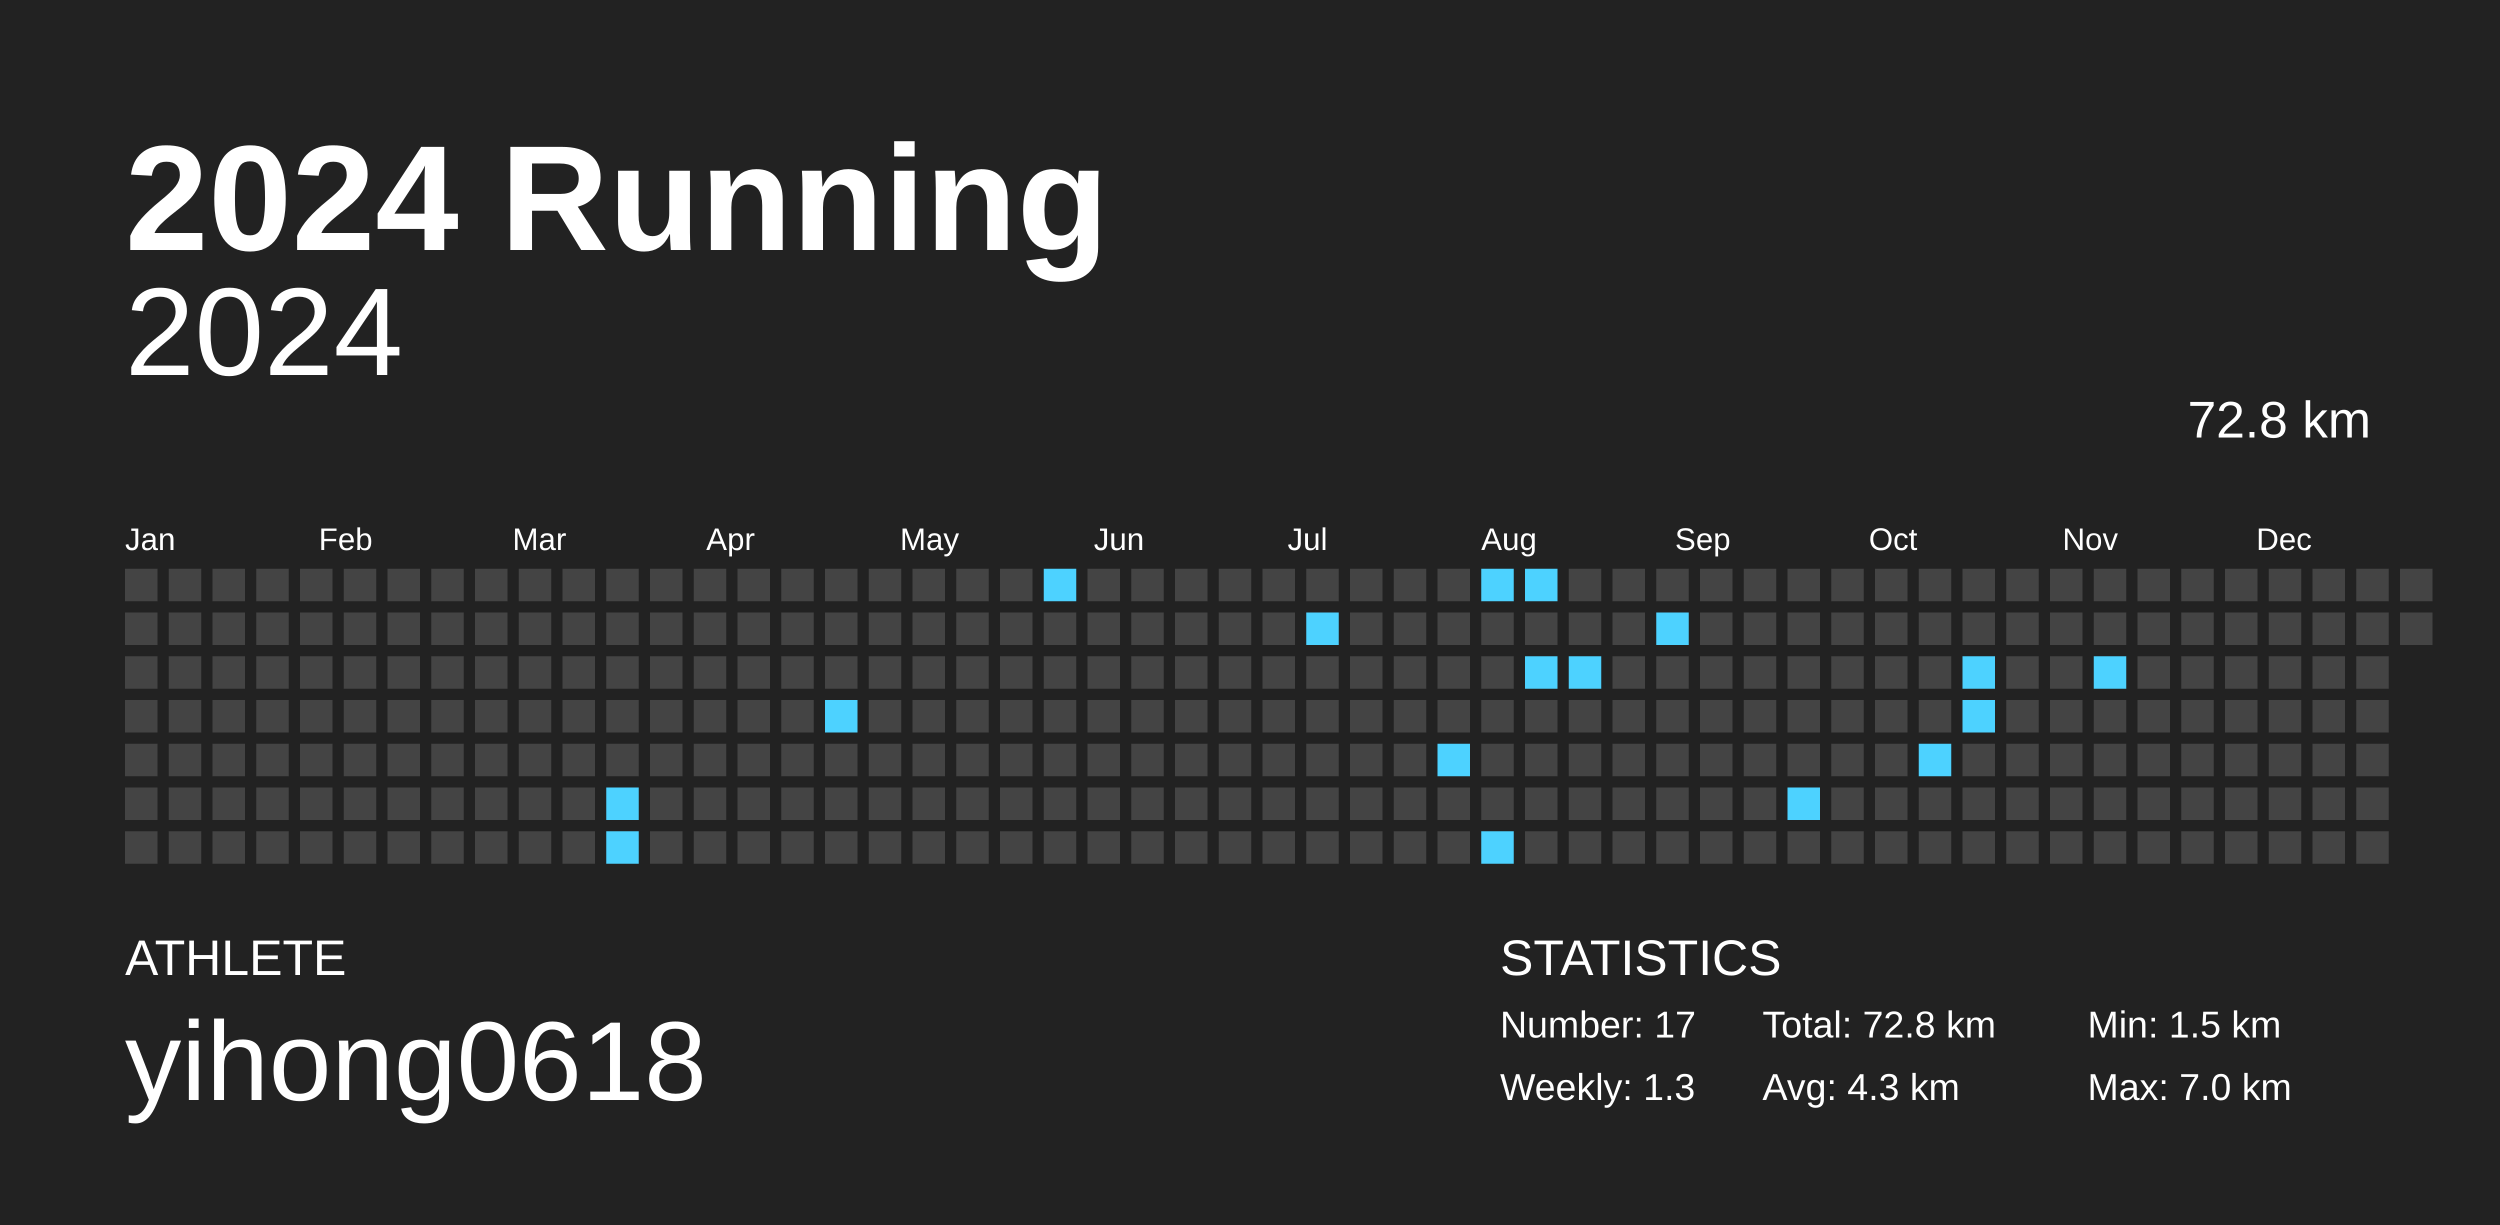
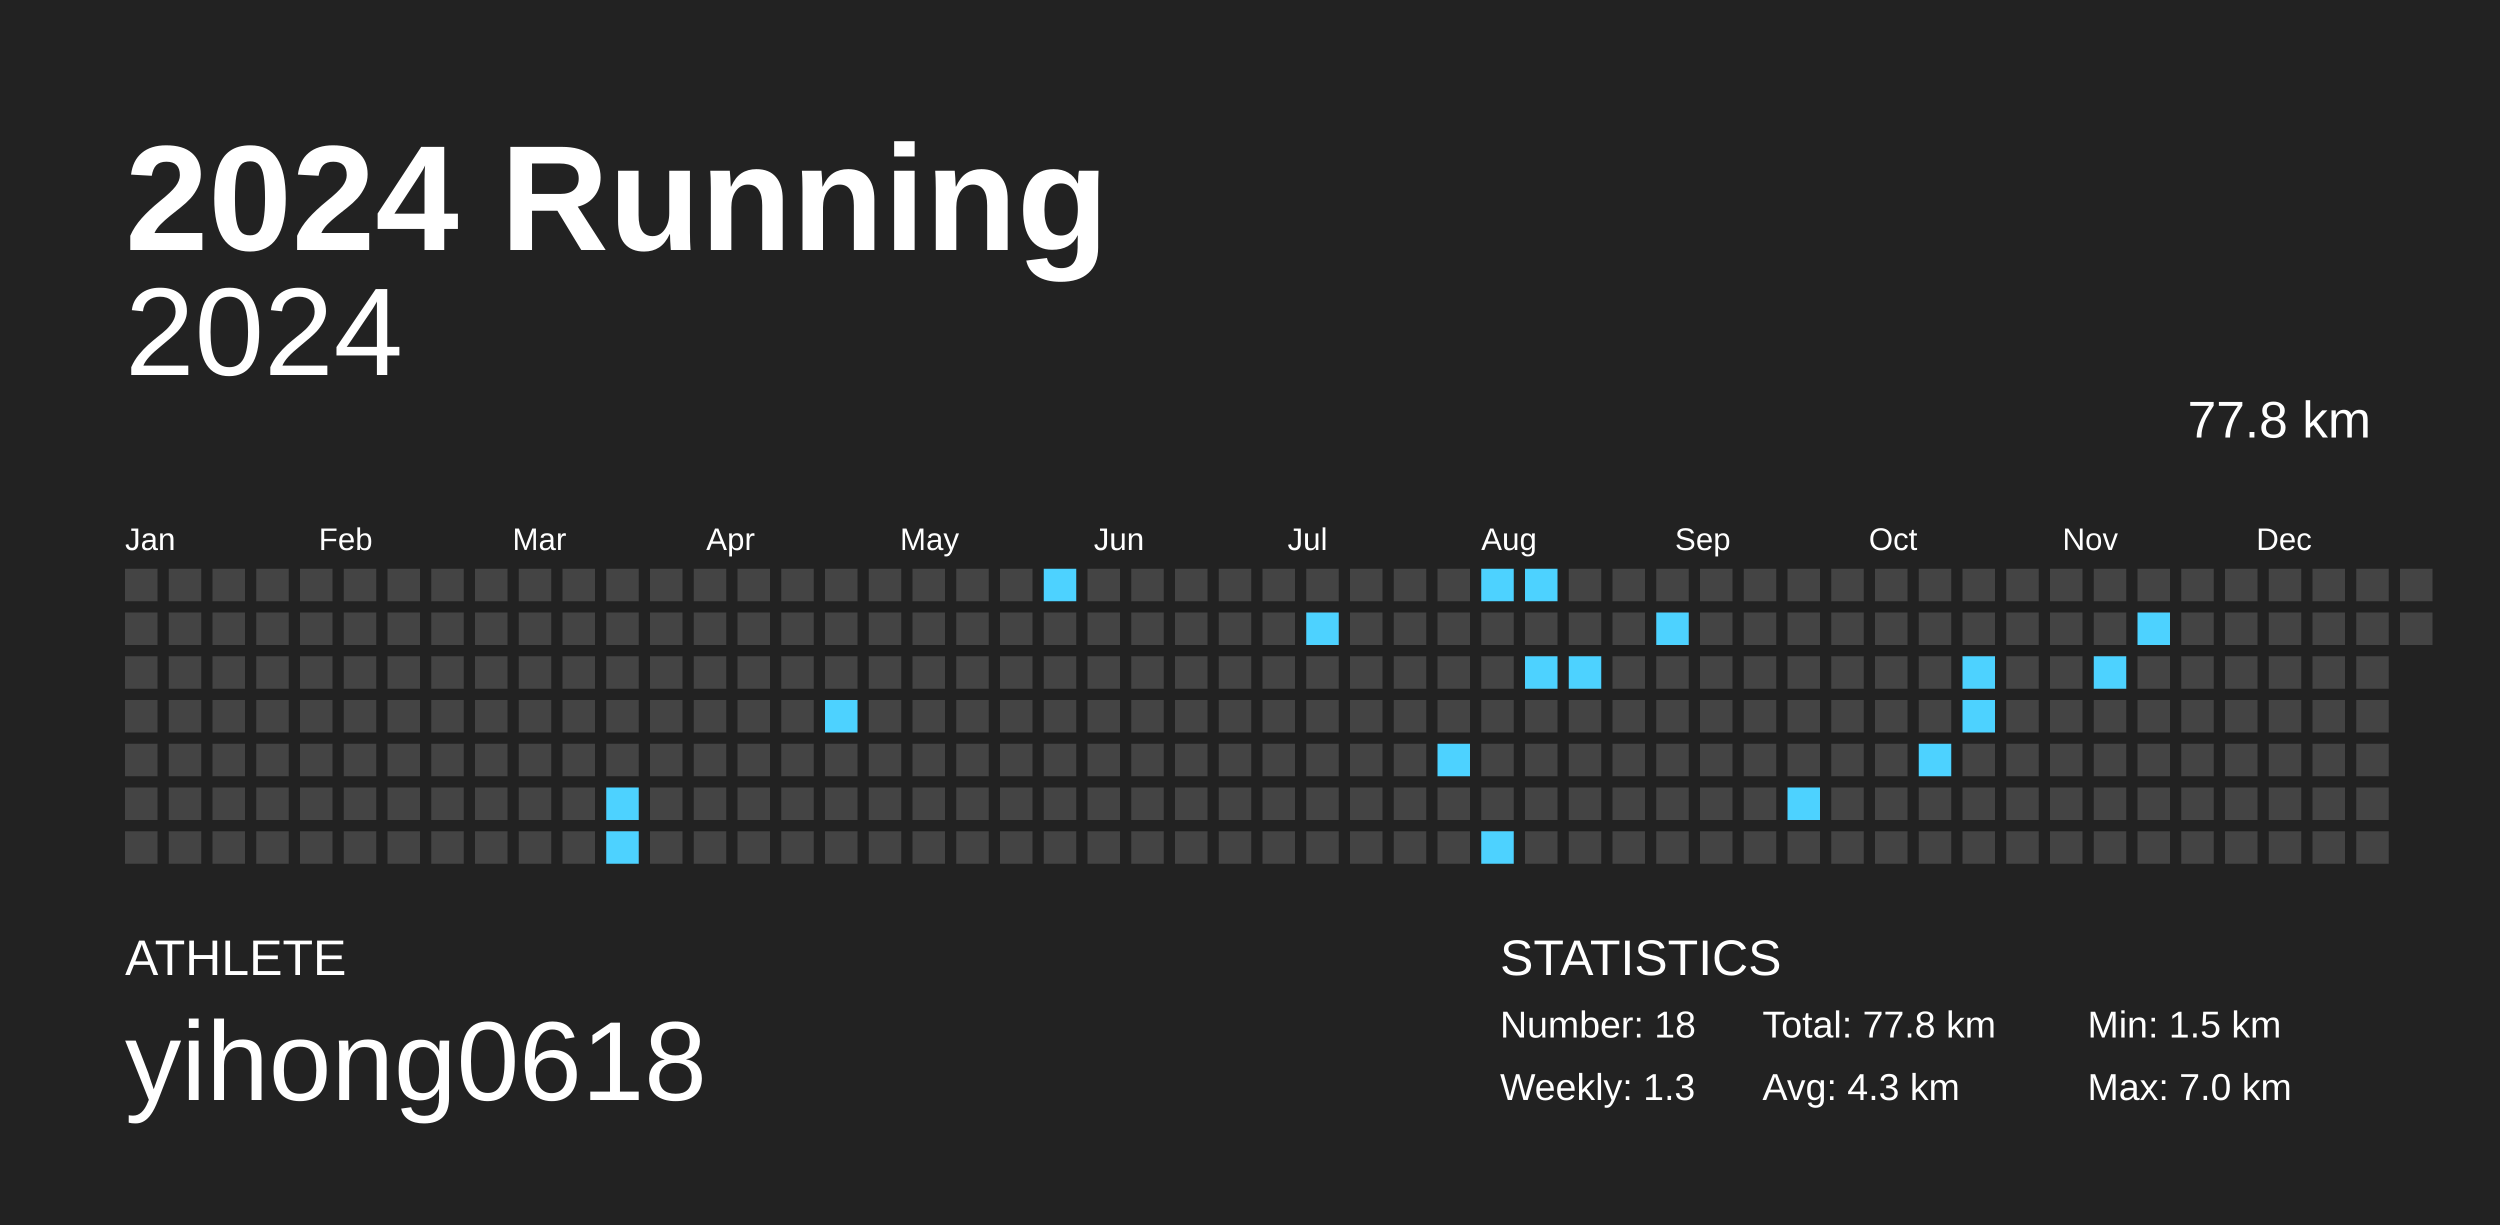
<svg xmlns="http://www.w3.org/2000/svg" baseProfile="full" height="98mm" version="1.1" viewBox="0,0,200,98" width="200mm">
  <defs />
  <rect fill="#222222" height="98" width="200" x="0" y="0" />
  <text fill="#FFFFFF" style="font-size:12px; font-family:Arial; font-weight:bold;" x="10" y="20">2024 Running</text>
  <text fill="#FFFFFF" style="font-size:4px; font-family:Arial" x="10" y="78">ATHLETE</text>
  <text fill="#FFFFFF" style="font-size:9px; font-family:Arial" x="10" y="88">yihong0618</text>
  <text fill="#FFFFFF" style="font-size:4px; font-family:Arial" x="120" y="78">STATISTICS</text>
-   <text fill="#FFFFFF" style="font-size:3px; font-family:Arial" x="120" y="83">Number: 17</text>
+   <text fill="#FFFFFF" style="font-size:3px; font-family:Arial" x="120" y="83">Number: 18</text>
  <text fill="#FFFFFF" style="font-size:3px; font-family:Arial" x="120" y="88">Weekly: 1.3</text>
-   <text fill="#FFFFFF" style="font-size:3px; font-family:Arial" x="141" y="83">Total: 72.8 km</text>
+   <text fill="#FFFFFF" style="font-size:3px; font-family:Arial" x="141" y="83">Total: 77.8 km</text>
  <text fill="#FFFFFF" style="font-size:3px; font-family:Arial" x="141" y="88">Avg: 4.3 km</text>
  <text fill="#FFFFFF" style="font-size:3px; font-family:Arial" x="167" y="83">Min: 1.5 km</text>
  <text fill="#FFFFFF" style="font-size:3px; font-family:Arial" x="167" y="88">Max: 7.0 km</text>
  <text alignment-baseline="hanging" fill="#FFFFFF" style="font-size:10.0px; font-family:Arial;" x="10" y="30">2024</text>
-   <text alignment-baseline="hanging" fill="#FFFFFF" style="font-size:4.125px; font-family:Arial;" x="175" y="35">72.8 km</text>
+   <text alignment-baseline="hanging" fill="#FFFFFF" style="font-size:4.125px; font-family:Arial;" x="175" y="35">77.8 km</text>
  <text fill="#FFFFFF" style="font-size:2.5px; font-family:Arial" x="10.0" y="44">Jan</text>
  <text fill="#FFFFFF" style="font-size:2.5px; font-family:Arial" x="25.5" y="44">Feb</text>
  <text fill="#FFFFFF" style="font-size:2.5px; font-family:Arial" x="41.0" y="44">Mar</text>
  <text fill="#FFFFFF" style="font-size:2.5px; font-family:Arial" x="56.5" y="44">Apr</text>
  <text fill="#FFFFFF" style="font-size:2.5px; font-family:Arial" x="72.0" y="44">May</text>
  <text fill="#FFFFFF" style="font-size:2.5px; font-family:Arial" x="87.5" y="44">Jun</text>
  <text fill="#FFFFFF" style="font-size:2.5px; font-family:Arial" x="103.0" y="44">Jul</text>
  <text fill="#FFFFFF" style="font-size:2.5px; font-family:Arial" x="118.5" y="44">Aug</text>
  <text fill="#FFFFFF" style="font-size:2.5px; font-family:Arial" x="134.0" y="44">Sep</text>
  <text fill="#FFFFFF" style="font-size:2.5px; font-family:Arial" x="149.5" y="44">Oct</text>
  <text fill="#FFFFFF" style="font-size:2.5px; font-family:Arial" x="165.0" y="44">Nov</text>
  <text fill="#FFFFFF" style="font-size:2.5px; font-family:Arial" x="180.5" y="44">Dec</text>
  <rect fill="#444444" height="2.6" width="2.6" x="10.0" y="45.5" />
  <rect fill="#444444" height="2.6" width="2.6" x="10.0" y="49.0" />
  <rect fill="#444444" height="2.6" width="2.6" x="10.0" y="52.5" />
  <rect fill="#444444" height="2.6" width="2.6" x="10.0" y="56.0" />
  <rect fill="#444444" height="2.6" width="2.6" x="10.0" y="59.5" />
  <rect fill="#444444" height="2.6" width="2.6" x="10.0" y="63.0" />
  <rect fill="#444444" height="2.6" width="2.6" x="10.0" y="66.5" />
  <rect fill="#444444" height="2.6" width="2.6" x="13.5" y="45.5" />
  <rect fill="#444444" height="2.6" width="2.6" x="13.5" y="49.0" />
  <rect fill="#444444" height="2.6" width="2.6" x="13.5" y="52.5" />
  <rect fill="#444444" height="2.6" width="2.6" x="13.5" y="56.0" />
  <rect fill="#444444" height="2.6" width="2.6" x="13.5" y="59.5" />
  <rect fill="#444444" height="2.6" width="2.6" x="13.5" y="63.0" />
  <rect fill="#444444" height="2.6" width="2.6" x="13.5" y="66.5" />
  <rect fill="#444444" height="2.6" width="2.6" x="17.0" y="45.5" />
  <rect fill="#444444" height="2.6" width="2.6" x="17.0" y="49.0" />
  <rect fill="#444444" height="2.6" width="2.6" x="17.0" y="52.5" />
  <rect fill="#444444" height="2.6" width="2.6" x="17.0" y="56.0" />
  <rect fill="#444444" height="2.6" width="2.6" x="17.0" y="59.5" />
  <rect fill="#444444" height="2.6" width="2.6" x="17.0" y="63.0" />
  <rect fill="#444444" height="2.6" width="2.6" x="17.0" y="66.5" />
  <rect fill="#444444" height="2.6" width="2.6" x="20.5" y="45.5" />
  <rect fill="#444444" height="2.6" width="2.6" x="20.5" y="49.0" />
  <rect fill="#444444" height="2.6" width="2.6" x="20.5" y="52.5" />
  <rect fill="#444444" height="2.6" width="2.6" x="20.5" y="56.0" />
  <rect fill="#444444" height="2.6" width="2.6" x="20.5" y="59.5" />
  <rect fill="#444444" height="2.6" width="2.6" x="20.5" y="63.0" />
  <rect fill="#444444" height="2.6" width="2.6" x="20.5" y="66.5" />
  <rect fill="#444444" height="2.6" width="2.6" x="24.0" y="45.5" />
  <rect fill="#444444" height="2.6" width="2.6" x="24.0" y="49.0" />
  <rect fill="#444444" height="2.6" width="2.6" x="24.0" y="52.5" />
  <rect fill="#444444" height="2.6" width="2.6" x="24.0" y="56.0" />
  <rect fill="#444444" height="2.6" width="2.6" x="24.0" y="59.5" />
  <rect fill="#444444" height="2.6" width="2.6" x="24.0" y="63.0" />
  <rect fill="#444444" height="2.6" width="2.6" x="24.0" y="66.5" />
  <rect fill="#444444" height="2.6" width="2.6" x="27.5" y="45.5" />
  <rect fill="#444444" height="2.6" width="2.6" x="27.5" y="49.0" />
  <rect fill="#444444" height="2.6" width="2.6" x="27.5" y="52.5" />
  <rect fill="#444444" height="2.6" width="2.6" x="27.5" y="56.0" />
  <rect fill="#444444" height="2.6" width="2.6" x="27.5" y="59.5" />
  <rect fill="#444444" height="2.6" width="2.6" x="27.5" y="63.0" />
  <rect fill="#444444" height="2.6" width="2.6" x="27.5" y="66.5" />
  <rect fill="#444444" height="2.6" width="2.6" x="31.0" y="45.5" />
  <rect fill="#444444" height="2.6" width="2.6" x="31.0" y="49.0" />
  <rect fill="#444444" height="2.6" width="2.6" x="31.0" y="52.5" />
  <rect fill="#444444" height="2.6" width="2.6" x="31.0" y="56.0" />
  <rect fill="#444444" height="2.6" width="2.6" x="31.0" y="59.5" />
  <rect fill="#444444" height="2.6" width="2.6" x="31.0" y="63.0" />
  <rect fill="#444444" height="2.6" width="2.6" x="31.0" y="66.5" />
  <rect fill="#444444" height="2.6" width="2.6" x="34.5" y="45.5" />
  <rect fill="#444444" height="2.6" width="2.6" x="34.5" y="49.0" />
  <rect fill="#444444" height="2.6" width="2.6" x="34.5" y="52.5" />
  <rect fill="#444444" height="2.6" width="2.6" x="34.5" y="56.0" />
  <rect fill="#444444" height="2.6" width="2.6" x="34.5" y="59.5" />
  <rect fill="#444444" height="2.6" width="2.6" x="34.5" y="63.0" />
  <rect fill="#444444" height="2.6" width="2.6" x="34.5" y="66.5" />
  <rect fill="#444444" height="2.6" width="2.6" x="38.0" y="45.5" />
  <rect fill="#444444" height="2.6" width="2.6" x="38.0" y="49.0" />
  <rect fill="#444444" height="2.6" width="2.6" x="38.0" y="52.5" />
  <rect fill="#444444" height="2.6" width="2.6" x="38.0" y="56.0" />
  <rect fill="#444444" height="2.6" width="2.6" x="38.0" y="59.5" />
  <rect fill="#444444" height="2.6" width="2.6" x="38.0" y="63.0" />
  <rect fill="#444444" height="2.6" width="2.6" x="38.0" y="66.5" />
  <rect fill="#444444" height="2.6" width="2.6" x="41.5" y="45.5" />
  <rect fill="#444444" height="2.6" width="2.6" x="41.5" y="49.0" />
  <rect fill="#444444" height="2.6" width="2.6" x="41.5" y="52.5" />
  <rect fill="#444444" height="2.6" width="2.6" x="41.5" y="56.0" />
  <rect fill="#444444" height="2.6" width="2.6" x="41.5" y="59.5" />
  <rect fill="#444444" height="2.6" width="2.6" x="41.5" y="63.0" />
  <rect fill="#444444" height="2.6" width="2.6" x="41.5" y="66.5" />
  <rect fill="#444444" height="2.6" width="2.6" x="45.0" y="45.5" />
  <rect fill="#444444" height="2.6" width="2.6" x="45.0" y="49.0" />
  <rect fill="#444444" height="2.6" width="2.6" x="45.0" y="52.5" />
  <rect fill="#444444" height="2.6" width="2.6" x="45.0" y="56.0" />
  <rect fill="#444444" height="2.6" width="2.6" x="45.0" y="59.5" />
  <rect fill="#444444" height="2.6" width="2.6" x="45.0" y="63.0" />
  <rect fill="#444444" height="2.6" width="2.6" x="45.0" y="66.5" />
  <rect fill="#444444" height="2.6" width="2.6" x="48.5" y="45.5" />
  <rect fill="#444444" height="2.6" width="2.6" x="48.5" y="49.0" />
  <rect fill="#444444" height="2.6" width="2.6" x="48.5" y="52.5" />
  <rect fill="#444444" height="2.6" width="2.6" x="48.5" y="56.0" />
  <rect fill="#444444" height="2.6" width="2.6" x="48.5" y="59.5" />
  <rect fill="#4dd2ff" height="2.6" width="2.6" x="48.5" y="63.0" />
  <rect fill="#4dd2ff" height="2.6" width="2.6" x="48.5" y="66.5" />
  <rect fill="#444444" height="2.6" width="2.6" x="52.0" y="45.5" />
  <rect fill="#444444" height="2.6" width="2.6" x="52.0" y="49.0" />
  <rect fill="#444444" height="2.6" width="2.6" x="52.0" y="52.5" />
  <rect fill="#444444" height="2.6" width="2.6" x="52.0" y="56.0" />
  <rect fill="#444444" height="2.6" width="2.6" x="52.0" y="59.5" />
  <rect fill="#444444" height="2.6" width="2.6" x="52.0" y="63.0" />
  <rect fill="#444444" height="2.6" width="2.6" x="52.0" y="66.5" />
  <rect fill="#444444" height="2.6" width="2.6" x="55.5" y="45.5" />
  <rect fill="#444444" height="2.6" width="2.6" x="55.5" y="49.0" />
  <rect fill="#444444" height="2.6" width="2.6" x="55.5" y="52.5" />
  <rect fill="#444444" height="2.6" width="2.6" x="55.5" y="56.0" />
  <rect fill="#444444" height="2.6" width="2.6" x="55.5" y="59.5" />
  <rect fill="#444444" height="2.6" width="2.6" x="55.5" y="63.0" />
  <rect fill="#444444" height="2.6" width="2.6" x="55.5" y="66.5" />
  <rect fill="#444444" height="2.6" width="2.6" x="59.0" y="45.5" />
  <rect fill="#444444" height="2.6" width="2.6" x="59.0" y="49.0" />
  <rect fill="#444444" height="2.6" width="2.6" x="59.0" y="52.5" />
  <rect fill="#444444" height="2.6" width="2.6" x="59.0" y="56.0" />
  <rect fill="#444444" height="2.6" width="2.6" x="59.0" y="59.5" />
  <rect fill="#444444" height="2.6" width="2.6" x="59.0" y="63.0" />
  <rect fill="#444444" height="2.6" width="2.6" x="59.0" y="66.5" />
  <rect fill="#444444" height="2.6" width="2.6" x="62.5" y="45.5" />
  <rect fill="#444444" height="2.6" width="2.6" x="62.5" y="49.0" />
  <rect fill="#444444" height="2.6" width="2.6" x="62.5" y="52.5" />
  <rect fill="#444444" height="2.6" width="2.6" x="62.5" y="56.0" />
  <rect fill="#444444" height="2.6" width="2.6" x="62.5" y="59.5" />
  <rect fill="#444444" height="2.6" width="2.6" x="62.5" y="63.0" />
  <rect fill="#444444" height="2.6" width="2.6" x="62.5" y="66.5" />
  <rect fill="#444444" height="2.6" width="2.6" x="66.0" y="45.5" />
  <rect fill="#444444" height="2.6" width="2.6" x="66.0" y="49.0" />
  <rect fill="#444444" height="2.6" width="2.6" x="66.0" y="52.5" />
  <rect fill="#4dd2ff" height="2.6" width="2.6" x="66.0" y="56.0" />
  <rect fill="#444444" height="2.6" width="2.6" x="66.0" y="59.5" />
  <rect fill="#444444" height="2.6" width="2.6" x="66.0" y="63.0" />
  <rect fill="#444444" height="2.6" width="2.6" x="66.0" y="66.5" />
  <rect fill="#444444" height="2.6" width="2.6" x="69.5" y="45.5" />
  <rect fill="#444444" height="2.6" width="2.6" x="69.5" y="49.0" />
  <rect fill="#444444" height="2.6" width="2.6" x="69.5" y="52.5" />
  <rect fill="#444444" height="2.6" width="2.6" x="69.5" y="56.0" />
  <rect fill="#444444" height="2.6" width="2.6" x="69.5" y="59.5" />
  <rect fill="#444444" height="2.6" width="2.6" x="69.5" y="63.0" />
  <rect fill="#444444" height="2.6" width="2.6" x="69.5" y="66.5" />
  <rect fill="#444444" height="2.6" width="2.6" x="73.0" y="45.5" />
  <rect fill="#444444" height="2.6" width="2.6" x="73.0" y="49.0" />
  <rect fill="#444444" height="2.6" width="2.6" x="73.0" y="52.5" />
  <rect fill="#444444" height="2.6" width="2.6" x="73.0" y="56.0" />
  <rect fill="#444444" height="2.6" width="2.6" x="73.0" y="59.5" />
  <rect fill="#444444" height="2.6" width="2.6" x="73.0" y="63.0" />
  <rect fill="#444444" height="2.6" width="2.6" x="73.0" y="66.5" />
  <rect fill="#444444" height="2.6" width="2.6" x="76.5" y="45.5" />
  <rect fill="#444444" height="2.6" width="2.6" x="76.5" y="49.0" />
  <rect fill="#444444" height="2.6" width="2.6" x="76.5" y="52.5" />
  <rect fill="#444444" height="2.6" width="2.6" x="76.5" y="56.0" />
  <rect fill="#444444" height="2.6" width="2.6" x="76.5" y="59.5" />
  <rect fill="#444444" height="2.6" width="2.6" x="76.5" y="63.0" />
  <rect fill="#444444" height="2.6" width="2.6" x="76.5" y="66.5" />
  <rect fill="#444444" height="2.6" width="2.6" x="80.0" y="45.5" />
  <rect fill="#444444" height="2.6" width="2.6" x="80.0" y="49.0" />
  <rect fill="#444444" height="2.6" width="2.6" x="80.0" y="52.5" />
  <rect fill="#444444" height="2.6" width="2.6" x="80.0" y="56.0" />
  <rect fill="#444444" height="2.6" width="2.6" x="80.0" y="59.5" />
  <rect fill="#444444" height="2.6" width="2.6" x="80.0" y="63.0" />
  <rect fill="#444444" height="2.6" width="2.6" x="80.0" y="66.5" />
  <rect fill="#4dd2ff" height="2.6" width="2.6" x="83.5" y="45.5" />
  <rect fill="#444444" height="2.6" width="2.6" x="83.5" y="49.0" />
  <rect fill="#444444" height="2.6" width="2.6" x="83.5" y="52.5" />
  <rect fill="#444444" height="2.6" width="2.6" x="83.5" y="56.0" />
  <rect fill="#444444" height="2.6" width="2.6" x="83.5" y="59.5" />
  <rect fill="#444444" height="2.6" width="2.6" x="83.5" y="63.0" />
  <rect fill="#444444" height="2.6" width="2.6" x="83.5" y="66.5" />
  <rect fill="#444444" height="2.6" width="2.6" x="87.0" y="45.5" />
  <rect fill="#444444" height="2.6" width="2.6" x="87.0" y="49.0" />
  <rect fill="#444444" height="2.6" width="2.6" x="87.0" y="52.5" />
  <rect fill="#444444" height="2.6" width="2.6" x="87.0" y="56.0" />
  <rect fill="#444444" height="2.6" width="2.6" x="87.0" y="59.5" />
  <rect fill="#444444" height="2.6" width="2.6" x="87.0" y="63.0" />
  <rect fill="#444444" height="2.6" width="2.6" x="87.0" y="66.5" />
  <rect fill="#444444" height="2.6" width="2.6" x="90.5" y="45.5" />
  <rect fill="#444444" height="2.6" width="2.6" x="90.5" y="49.0" />
  <rect fill="#444444" height="2.6" width="2.6" x="90.5" y="52.5" />
  <rect fill="#444444" height="2.6" width="2.6" x="90.5" y="56.0" />
  <rect fill="#444444" height="2.6" width="2.6" x="90.5" y="59.5" />
  <rect fill="#444444" height="2.6" width="2.6" x="90.5" y="63.0" />
  <rect fill="#444444" height="2.6" width="2.6" x="90.5" y="66.5" />
  <rect fill="#444444" height="2.6" width="2.6" x="94.0" y="45.5" />
  <rect fill="#444444" height="2.6" width="2.6" x="94.0" y="49.0" />
  <rect fill="#444444" height="2.6" width="2.6" x="94.0" y="52.5" />
  <rect fill="#444444" height="2.6" width="2.6" x="94.0" y="56.0" />
  <rect fill="#444444" height="2.6" width="2.6" x="94.0" y="59.5" />
  <rect fill="#444444" height="2.6" width="2.6" x="94.0" y="63.0" />
  <rect fill="#444444" height="2.6" width="2.6" x="94.0" y="66.5" />
  <rect fill="#444444" height="2.6" width="2.6" x="97.5" y="45.5" />
  <rect fill="#444444" height="2.6" width="2.6" x="97.5" y="49.0" />
  <rect fill="#444444" height="2.6" width="2.6" x="97.5" y="52.5" />
  <rect fill="#444444" height="2.6" width="2.6" x="97.5" y="56.0" />
  <rect fill="#444444" height="2.6" width="2.6" x="97.5" y="59.5" />
  <rect fill="#444444" height="2.6" width="2.6" x="97.5" y="63.0" />
  <rect fill="#444444" height="2.6" width="2.6" x="97.5" y="66.5" />
  <rect fill="#444444" height="2.6" width="2.6" x="101.0" y="45.5" />
  <rect fill="#444444" height="2.6" width="2.6" x="101.0" y="49.0" />
  <rect fill="#444444" height="2.6" width="2.6" x="101.0" y="52.5" />
  <rect fill="#444444" height="2.6" width="2.6" x="101.0" y="56.0" />
  <rect fill="#444444" height="2.6" width="2.6" x="101.0" y="59.5" />
  <rect fill="#444444" height="2.6" width="2.6" x="101.0" y="63.0" />
  <rect fill="#444444" height="2.6" width="2.6" x="101.0" y="66.5" />
  <rect fill="#444444" height="2.6" width="2.6" x="104.5" y="45.5" />
  <rect fill="#4dd2ff" height="2.6" width="2.6" x="104.5" y="49.0" />
  <rect fill="#444444" height="2.6" width="2.6" x="104.5" y="52.5" />
  <rect fill="#444444" height="2.6" width="2.6" x="104.5" y="56.0" />
  <rect fill="#444444" height="2.6" width="2.6" x="104.5" y="59.5" />
  <rect fill="#444444" height="2.6" width="2.6" x="104.5" y="63.0" />
  <rect fill="#444444" height="2.6" width="2.6" x="104.5" y="66.5" />
  <rect fill="#444444" height="2.6" width="2.6" x="108.0" y="45.5" />
  <rect fill="#444444" height="2.6" width="2.6" x="108.0" y="49.0" />
  <rect fill="#444444" height="2.6" width="2.6" x="108.0" y="52.5" />
  <rect fill="#444444" height="2.6" width="2.6" x="108.0" y="56.0" />
  <rect fill="#444444" height="2.6" width="2.6" x="108.0" y="59.5" />
  <rect fill="#444444" height="2.6" width="2.6" x="108.0" y="63.0" />
  <rect fill="#444444" height="2.6" width="2.6" x="108.0" y="66.5" />
  <rect fill="#444444" height="2.6" width="2.6" x="111.5" y="45.5" />
  <rect fill="#444444" height="2.6" width="2.6" x="111.5" y="49.0" />
  <rect fill="#444444" height="2.6" width="2.6" x="111.5" y="52.5" />
  <rect fill="#444444" height="2.6" width="2.6" x="111.5" y="56.0" />
  <rect fill="#444444" height="2.6" width="2.6" x="111.5" y="59.5" />
  <rect fill="#444444" height="2.6" width="2.6" x="111.5" y="63.0" />
  <rect fill="#444444" height="2.6" width="2.6" x="111.5" y="66.5" />
  <rect fill="#444444" height="2.6" width="2.6" x="115.0" y="45.5" />
  <rect fill="#444444" height="2.6" width="2.6" x="115.0" y="49.0" />
  <rect fill="#444444" height="2.6" width="2.6" x="115.0" y="52.5" />
  <rect fill="#444444" height="2.6" width="2.6" x="115.0" y="56.0" />
  <rect fill="#4dd2ff" height="2.6" width="2.6" x="115.0" y="59.5" />
  <rect fill="#444444" height="2.6" width="2.6" x="115.0" y="63.0" />
  <rect fill="#444444" height="2.6" width="2.6" x="115.0" y="66.5" />
  <rect fill="#4dd2ff" height="2.6" width="2.6" x="118.5" y="45.5" />
  <rect fill="#444444" height="2.6" width="2.6" x="118.5" y="49.0" />
  <rect fill="#444444" height="2.6" width="2.6" x="118.5" y="52.5" />
  <rect fill="#444444" height="2.6" width="2.6" x="118.5" y="56.0" />
  <rect fill="#444444" height="2.6" width="2.6" x="118.5" y="59.5" />
  <rect fill="#444444" height="2.6" width="2.6" x="118.5" y="63.0" />
  <rect fill="#4dd2ff" height="2.6" width="2.6" x="118.5" y="66.5" />
  <rect fill="#4dd2ff" height="2.6" width="2.6" x="122.0" y="45.5" />
  <rect fill="#444444" height="2.6" width="2.6" x="122.0" y="49.0" />
  <rect fill="#4dd2ff" height="2.6" width="2.6" x="122.0" y="52.5" />
  <rect fill="#444444" height="2.6" width="2.6" x="122.0" y="56.0" />
  <rect fill="#444444" height="2.6" width="2.6" x="122.0" y="59.5" />
  <rect fill="#444444" height="2.6" width="2.6" x="122.0" y="63.0" />
  <rect fill="#444444" height="2.6" width="2.6" x="122.0" y="66.5" />
  <rect fill="#444444" height="2.6" width="2.6" x="125.5" y="45.5" />
  <rect fill="#444444" height="2.6" width="2.6" x="125.5" y="49.0" />
  <rect fill="#4dd2ff" height="2.6" width="2.6" x="125.5" y="52.5" />
  <rect fill="#444444" height="2.6" width="2.6" x="125.5" y="56.0" />
  <rect fill="#444444" height="2.6" width="2.6" x="125.5" y="59.5" />
  <rect fill="#444444" height="2.6" width="2.6" x="125.5" y="63.0" />
  <rect fill="#444444" height="2.6" width="2.6" x="125.5" y="66.5" />
  <rect fill="#444444" height="2.6" width="2.6" x="129.0" y="45.5" />
  <rect fill="#444444" height="2.6" width="2.6" x="129.0" y="49.0" />
  <rect fill="#444444" height="2.6" width="2.6" x="129.0" y="52.5" />
  <rect fill="#444444" height="2.6" width="2.6" x="129.0" y="56.0" />
  <rect fill="#444444" height="2.6" width="2.6" x="129.0" y="59.5" />
  <rect fill="#444444" height="2.6" width="2.6" x="129.0" y="63.0" />
  <rect fill="#444444" height="2.6" width="2.6" x="129.0" y="66.5" />
  <rect fill="#444444" height="2.6" width="2.6" x="132.5" y="45.5" />
  <rect fill="#4dd2ff" height="2.6" width="2.6" x="132.5" y="49.0" />
  <rect fill="#444444" height="2.6" width="2.6" x="132.5" y="52.5" />
  <rect fill="#444444" height="2.6" width="2.6" x="132.5" y="56.0" />
  <rect fill="#444444" height="2.6" width="2.6" x="132.5" y="59.5" />
  <rect fill="#444444" height="2.6" width="2.6" x="132.5" y="63.0" />
  <rect fill="#444444" height="2.6" width="2.6" x="132.5" y="66.5" />
  <rect fill="#444444" height="2.6" width="2.6" x="136.0" y="45.5" />
  <rect fill="#444444" height="2.6" width="2.6" x="136.0" y="49.0" />
  <rect fill="#444444" height="2.6" width="2.6" x="136.0" y="52.5" />
  <rect fill="#444444" height="2.6" width="2.6" x="136.0" y="56.0" />
  <rect fill="#444444" height="2.6" width="2.6" x="136.0" y="59.5" />
  <rect fill="#444444" height="2.6" width="2.6" x="136.0" y="63.0" />
  <rect fill="#444444" height="2.6" width="2.6" x="136.0" y="66.5" />
  <rect fill="#444444" height="2.6" width="2.6" x="139.5" y="45.5" />
  <rect fill="#444444" height="2.6" width="2.6" x="139.5" y="49.0" />
  <rect fill="#444444" height="2.6" width="2.6" x="139.5" y="52.5" />
  <rect fill="#444444" height="2.6" width="2.6" x="139.5" y="56.0" />
  <rect fill="#444444" height="2.6" width="2.6" x="139.5" y="59.5" />
  <rect fill="#444444" height="2.6" width="2.6" x="139.5" y="63.0" />
  <rect fill="#444444" height="2.6" width="2.6" x="139.5" y="66.5" />
  <rect fill="#444444" height="2.6" width="2.6" x="143.0" y="45.5" />
  <rect fill="#444444" height="2.6" width="2.6" x="143.0" y="49.0" />
  <rect fill="#444444" height="2.6" width="2.6" x="143.0" y="52.5" />
  <rect fill="#444444" height="2.6" width="2.6" x="143.0" y="56.0" />
  <rect fill="#444444" height="2.6" width="2.6" x="143.0" y="59.5" />
  <rect fill="#4dd2ff" height="2.6" width="2.6" x="143.0" y="63.0" />
  <rect fill="#444444" height="2.6" width="2.6" x="143.0" y="66.5" />
  <rect fill="#444444" height="2.6" width="2.6" x="146.5" y="45.5" />
  <rect fill="#444444" height="2.6" width="2.6" x="146.5" y="49.0" />
  <rect fill="#444444" height="2.6" width="2.6" x="146.5" y="52.5" />
  <rect fill="#444444" height="2.6" width="2.6" x="146.5" y="56.0" />
  <rect fill="#444444" height="2.6" width="2.6" x="146.5" y="59.5" />
  <rect fill="#444444" height="2.6" width="2.6" x="146.5" y="63.0" />
  <rect fill="#444444" height="2.6" width="2.6" x="146.5" y="66.5" />
  <rect fill="#444444" height="2.6" width="2.6" x="150.0" y="45.5" />
  <rect fill="#444444" height="2.6" width="2.6" x="150.0" y="49.0" />
  <rect fill="#444444" height="2.6" width="2.6" x="150.0" y="52.5" />
  <rect fill="#444444" height="2.6" width="2.6" x="150.0" y="56.0" />
  <rect fill="#444444" height="2.6" width="2.6" x="150.0" y="59.5" />
  <rect fill="#444444" height="2.6" width="2.6" x="150.0" y="63.0" />
  <rect fill="#444444" height="2.6" width="2.6" x="150.0" y="66.5" />
  <rect fill="#444444" height="2.6" width="2.6" x="153.5" y="45.5" />
  <rect fill="#444444" height="2.6" width="2.6" x="153.5" y="49.0" />
  <rect fill="#444444" height="2.6" width="2.6" x="153.5" y="52.5" />
  <rect fill="#444444" height="2.6" width="2.6" x="153.5" y="56.0" />
  <rect fill="#4dd2ff" height="2.6" width="2.6" x="153.5" y="59.5" />
  <rect fill="#444444" height="2.6" width="2.6" x="153.5" y="63.0" />
  <rect fill="#444444" height="2.6" width="2.6" x="153.5" y="66.5" />
  <rect fill="#444444" height="2.6" width="2.6" x="157.0" y="45.5" />
  <rect fill="#444444" height="2.6" width="2.6" x="157.0" y="49.0" />
  <rect fill="#4dd2ff" height="2.6" width="2.6" x="157.0" y="52.5" />
  <rect fill="#4dd2ff" height="2.6" width="2.6" x="157.0" y="56.0" />
  <rect fill="#444444" height="2.6" width="2.6" x="157.0" y="59.5" />
  <rect fill="#444444" height="2.6" width="2.6" x="157.0" y="63.0" />
  <rect fill="#444444" height="2.6" width="2.6" x="157.0" y="66.5" />
  <rect fill="#444444" height="2.6" width="2.6" x="160.5" y="45.5" />
  <rect fill="#444444" height="2.6" width="2.6" x="160.5" y="49.0" />
  <rect fill="#444444" height="2.6" width="2.6" x="160.5" y="52.5" />
  <rect fill="#444444" height="2.6" width="2.6" x="160.5" y="56.0" />
  <rect fill="#444444" height="2.6" width="2.6" x="160.5" y="59.5" />
  <rect fill="#444444" height="2.6" width="2.6" x="160.5" y="63.0" />
  <rect fill="#444444" height="2.6" width="2.6" x="160.5" y="66.5" />
  <rect fill="#444444" height="2.6" width="2.6" x="164.0" y="45.5" />
  <rect fill="#444444" height="2.6" width="2.6" x="164.0" y="49.0" />
  <rect fill="#444444" height="2.6" width="2.6" x="164.0" y="52.5" />
  <rect fill="#444444" height="2.6" width="2.6" x="164.0" y="56.0" />
  <rect fill="#444444" height="2.6" width="2.6" x="164.0" y="59.5" />
  <rect fill="#444444" height="2.6" width="2.6" x="164.0" y="63.0" />
  <rect fill="#444444" height="2.6" width="2.6" x="164.0" y="66.5" />
  <rect fill="#444444" height="2.6" width="2.6" x="167.5" y="45.5" />
  <rect fill="#444444" height="2.6" width="2.6" x="167.5" y="49.0" />
  <rect fill="#4dd2ff" height="2.6" width="2.6" x="167.5" y="52.5" />
  <rect fill="#444444" height="2.6" width="2.6" x="167.5" y="56.0" />
  <rect fill="#444444" height="2.6" width="2.6" x="167.5" y="59.5" />
  <rect fill="#444444" height="2.6" width="2.6" x="167.5" y="63.0" />
  <rect fill="#444444" height="2.6" width="2.6" x="167.5" y="66.5" />
  <rect fill="#444444" height="2.6" width="2.6" x="171.0" y="45.5" />
-   <rect fill="#444444" height="2.6" width="2.6" x="171.0" y="49.0" />
+   <rect fill="#4dd2ff" height="2.6" width="2.6" x="171.0" y="49.0" />
  <rect fill="#444444" height="2.6" width="2.6" x="171.0" y="52.5" />
  <rect fill="#444444" height="2.6" width="2.6" x="171.0" y="56.0" />
  <rect fill="#444444" height="2.6" width="2.6" x="171.0" y="59.5" />
  <rect fill="#444444" height="2.6" width="2.6" x="171.0" y="63.0" />
  <rect fill="#444444" height="2.6" width="2.6" x="171.0" y="66.5" />
  <rect fill="#444444" height="2.6" width="2.6" x="174.5" y="45.5" />
  <rect fill="#444444" height="2.6" width="2.6" x="174.5" y="49.0" />
  <rect fill="#444444" height="2.6" width="2.6" x="174.5" y="52.5" />
  <rect fill="#444444" height="2.6" width="2.6" x="174.5" y="56.0" />
  <rect fill="#444444" height="2.6" width="2.6" x="174.5" y="59.5" />
  <rect fill="#444444" height="2.6" width="2.6" x="174.5" y="63.0" />
  <rect fill="#444444" height="2.6" width="2.6" x="174.5" y="66.5" />
  <rect fill="#444444" height="2.6" width="2.6" x="178.0" y="45.5" />
  <rect fill="#444444" height="2.6" width="2.6" x="178.0" y="49.0" />
  <rect fill="#444444" height="2.6" width="2.6" x="178.0" y="52.5" />
  <rect fill="#444444" height="2.6" width="2.6" x="178.0" y="56.0" />
  <rect fill="#444444" height="2.6" width="2.6" x="178.0" y="59.5" />
  <rect fill="#444444" height="2.6" width="2.6" x="178.0" y="63.0" />
  <rect fill="#444444" height="2.6" width="2.6" x="178.0" y="66.5" />
  <rect fill="#444444" height="2.6" width="2.6" x="181.5" y="45.5" />
  <rect fill="#444444" height="2.6" width="2.6" x="181.5" y="49.0" />
  <rect fill="#444444" height="2.6" width="2.6" x="181.5" y="52.5" />
  <rect fill="#444444" height="2.6" width="2.6" x="181.5" y="56.0" />
  <rect fill="#444444" height="2.6" width="2.6" x="181.5" y="59.5" />
  <rect fill="#444444" height="2.6" width="2.6" x="181.5" y="63.0" />
  <rect fill="#444444" height="2.6" width="2.6" x="181.5" y="66.5" />
  <rect fill="#444444" height="2.6" width="2.6" x="185.0" y="45.5" />
  <rect fill="#444444" height="2.6" width="2.6" x="185.0" y="49.0" />
  <rect fill="#444444" height="2.6" width="2.6" x="185.0" y="52.5" />
  <rect fill="#444444" height="2.6" width="2.6" x="185.0" y="56.0" />
  <rect fill="#444444" height="2.6" width="2.6" x="185.0" y="59.5" />
  <rect fill="#444444" height="2.6" width="2.6" x="185.0" y="63.0" />
  <rect fill="#444444" height="2.6" width="2.6" x="185.0" y="66.5" />
  <rect fill="#444444" height="2.6" width="2.6" x="188.5" y="45.5" />
  <rect fill="#444444" height="2.6" width="2.6" x="188.5" y="49.0" />
  <rect fill="#444444" height="2.6" width="2.6" x="188.5" y="52.5" />
  <rect fill="#444444" height="2.6" width="2.6" x="188.5" y="56.0" />
  <rect fill="#444444" height="2.6" width="2.6" x="188.5" y="59.5" />
  <rect fill="#444444" height="2.6" width="2.6" x="188.5" y="63.0" />
  <rect fill="#444444" height="2.6" width="2.6" x="188.5" y="66.5" />
  <rect fill="#444444" height="2.6" width="2.6" x="192.0" y="45.5" />
  <rect fill="#444444" height="2.6" width="2.6" x="192.0" y="49.0" />
</svg>
